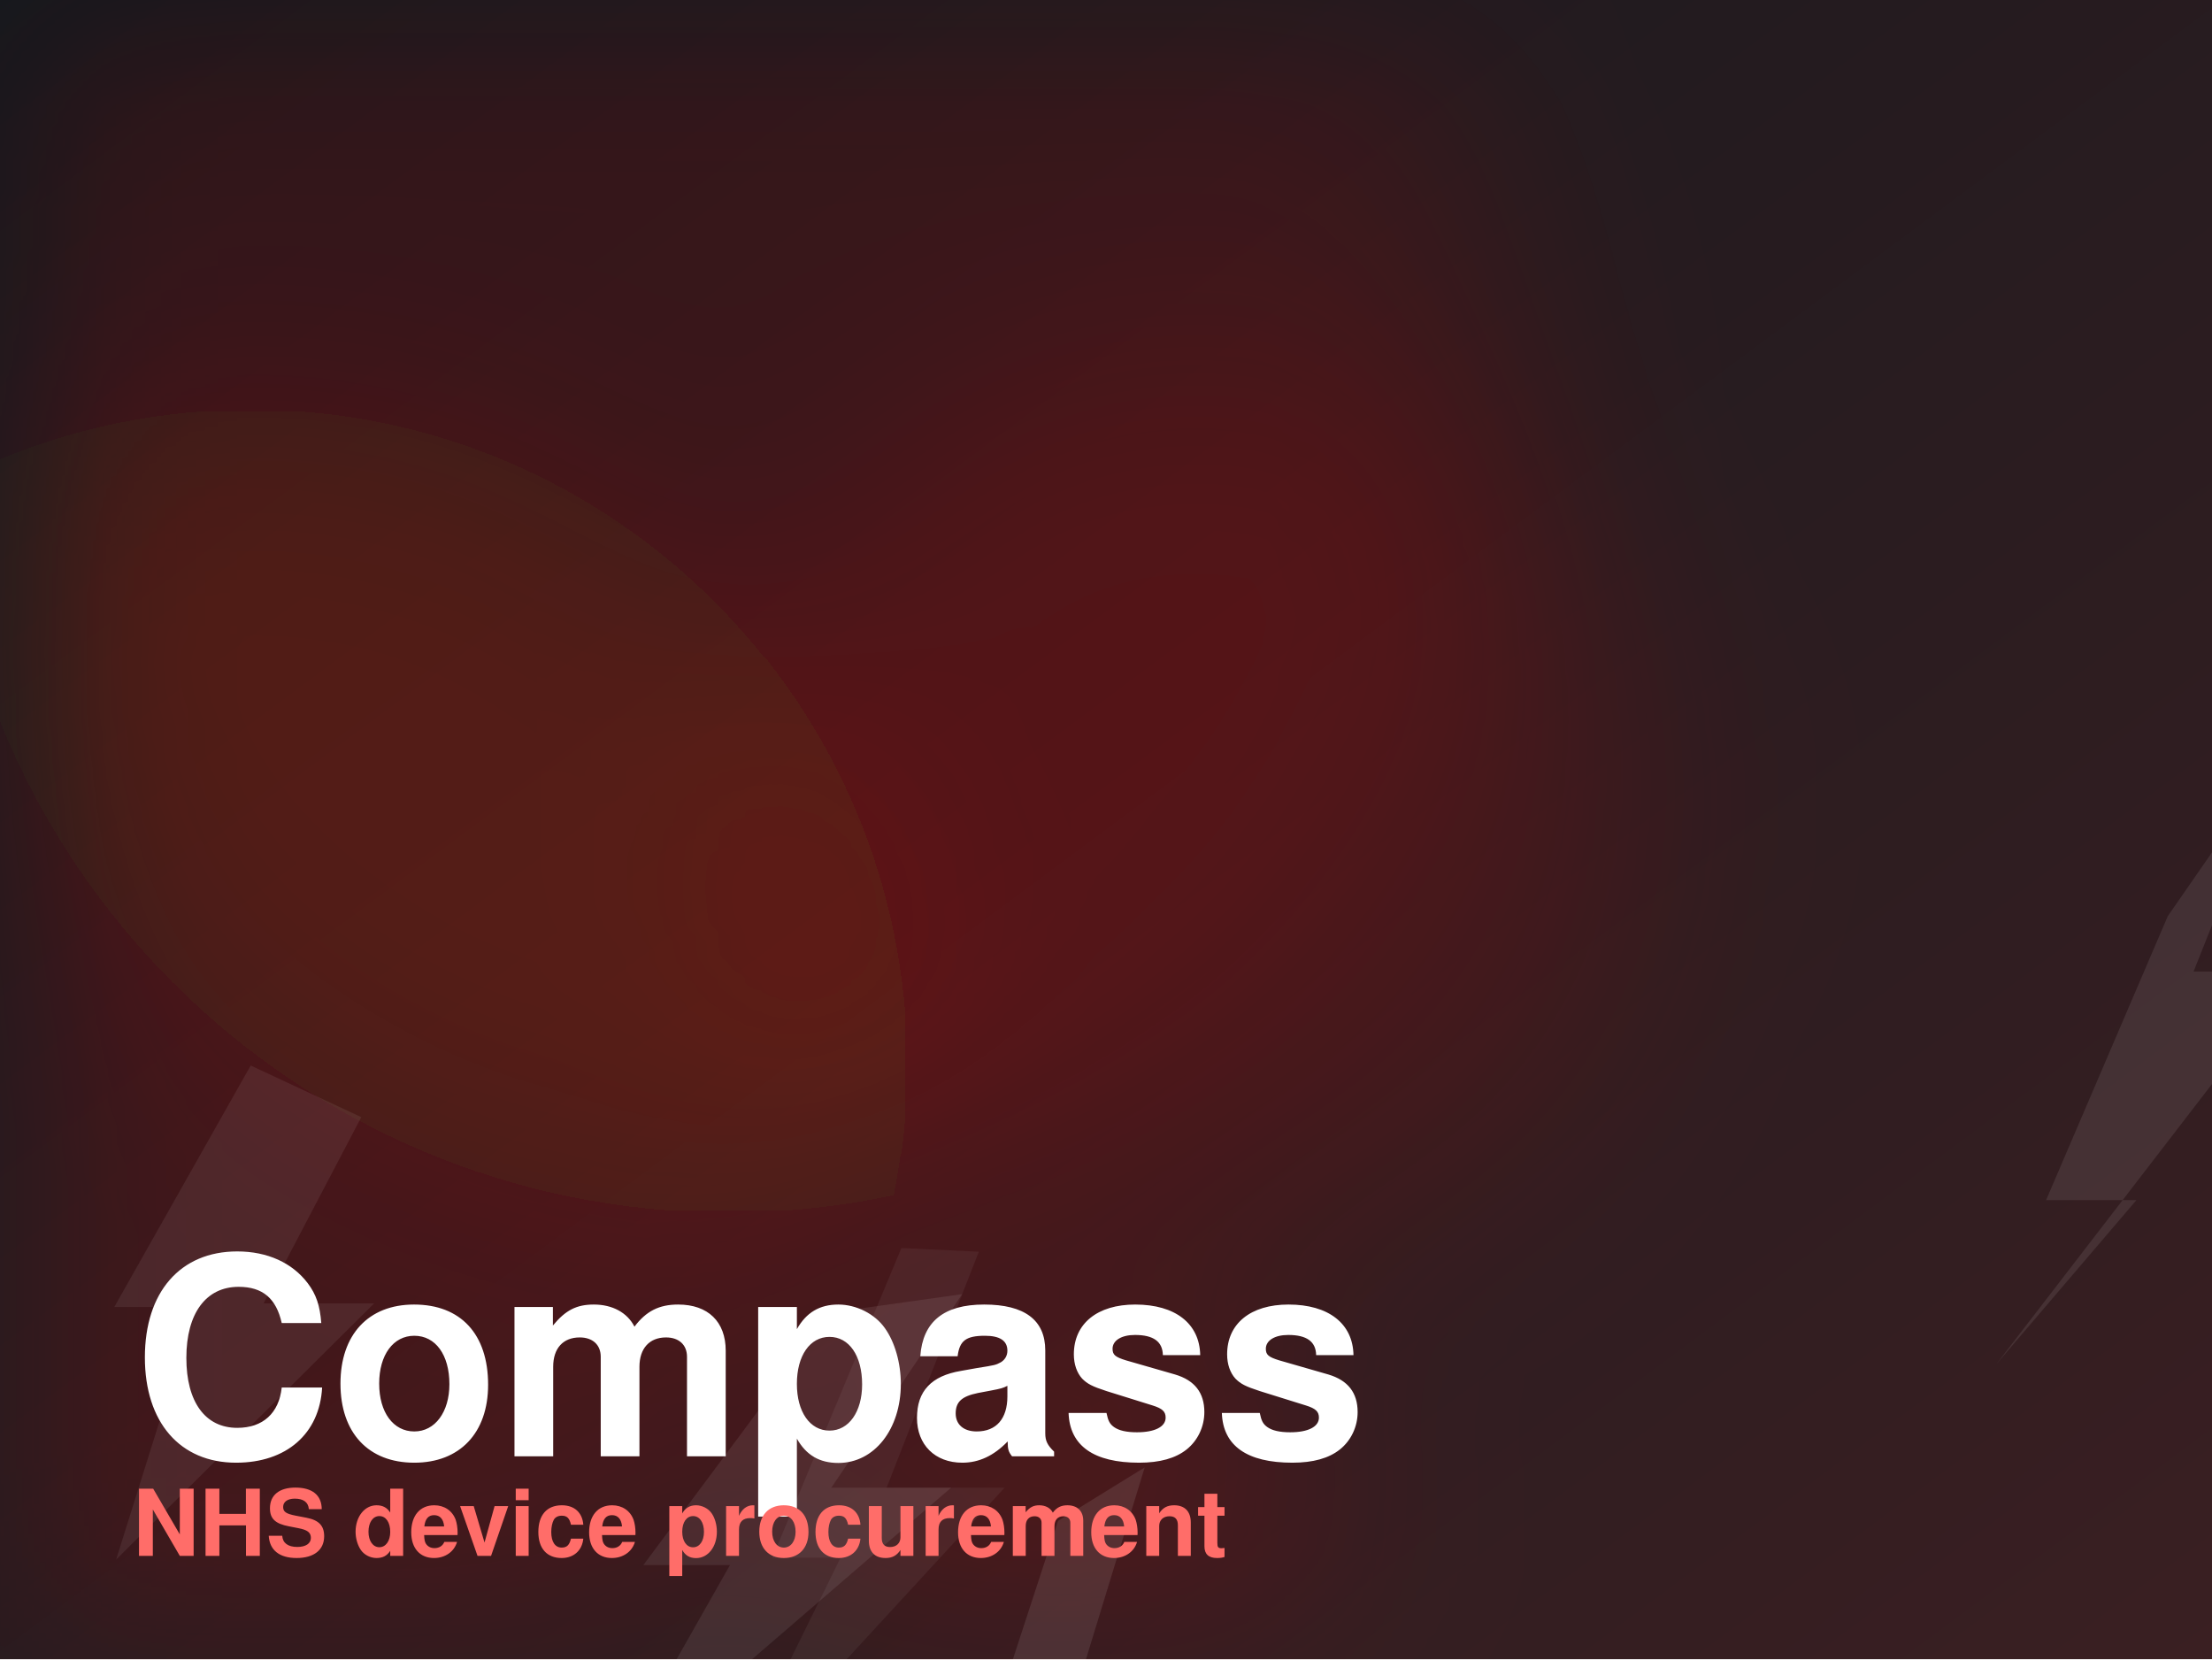
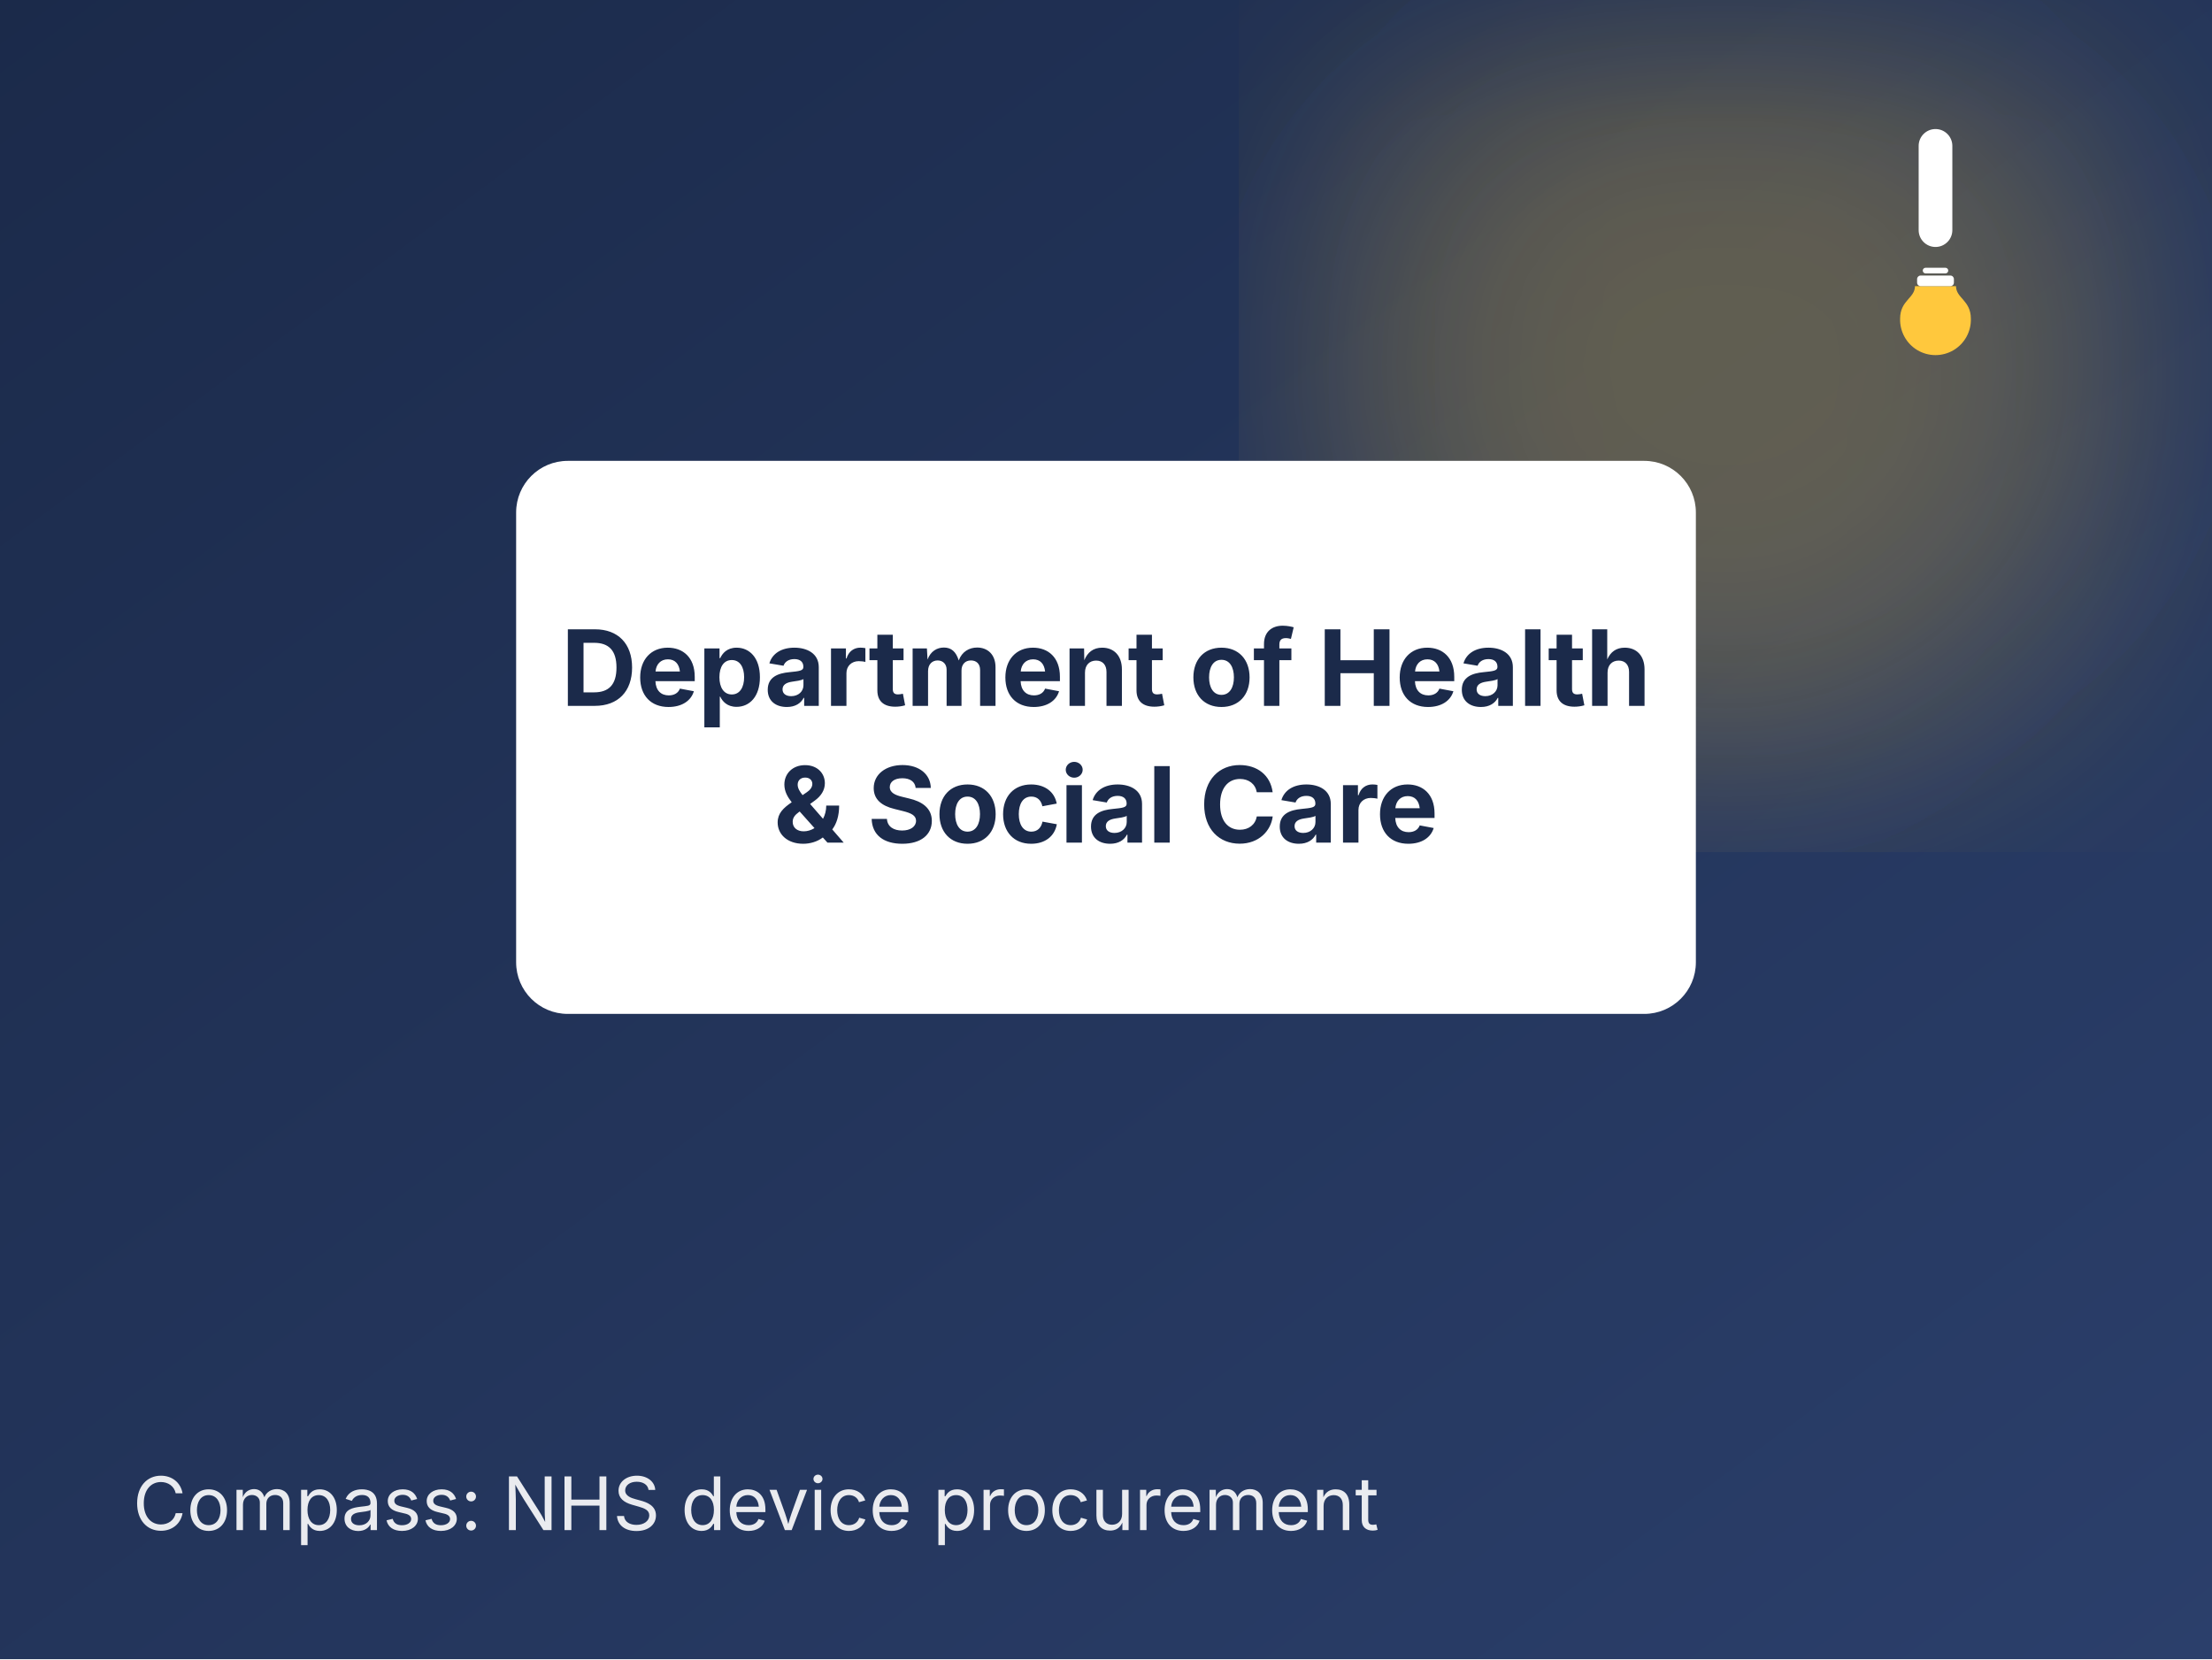
<svg xmlns="http://www.w3.org/2000/svg" width="1200" height="900" viewBox="0 0 1200 900">
  <defs>
    <linearGradient id="g" x1="0" y1="0" x2="1" y2="1">
-       <stop offset="0" stop-color="#14181D" />
-       <stop offset="1" stop-color="#3a1f22" />
+       <stop offset="0" stop-color="#1B2A4A" />
+       <stop offset="1" stop-color="#2B3F6B" />
    </linearGradient>
    <filter id="b">
-       <feGaussianBlur stdDeviation="60" />
+       <feGaussianBlur stdDeviation="70" />
    </filter>
  </defs>
  <rect width="1200" height="900" fill="url(#g)" />
  <g filter="url(#b)">
-     <circle cx="574" cy="825" r="138" fill="#E4130E" opacity="0.164" />
-     <circle cx="136" cy="578" r="356" fill="#E4130E" opacity="0.149" />
-     <circle cx="649" cy="437" r="248" fill="#E4130E" opacity="0.126" />
-     <circle cx="395" cy="232" r="426" fill="#E4130E" opacity="0.136" />
+     <circle cx="936" cy="198" r="220" fill="#FFC83D" opacity=".28" />
  </g>
-   <path d="M451 712 l-102 137 h47 l-68 120 l188 -162 h-65 l71 -105 z" fill="#fff" opacity="0.081" />
-   <path d="M1176 497 l-66 154 h49 l-76 89 l164 -213 h-57 l47 -118 z" fill="#fff" opacity="0.088" />
-   <path d="M489 677 l-70 168 h37 l-62 126 l151 -164 h-64 l50 -128 z" fill="#fff" opacity="0.051" />
-   <path d="M574 825 l-47 144 h51 l-54 108 l132 -170 h-69 l34 -111 z" fill="#fff" opacity="0.094" />
-   <path d="M136 578 l-74 131 h44 l-43 137 l140 -139 h-60 l53 -101 z" fill="#fff" opacity="0.073" />
-   <g font-family="Manrope, Helvetica, Arial, sans-serif" fill="#fff">
-     <text x="72" y="790" font-size="150" font-weight="800" letter-spacing="-1">Compass</text>
-     <text x="72" y="844" font-size="50" font-weight="600" fill="#ff6d69">NHS device procurement</text>
+   <g transform="translate(1050 70) scale(1.6) translate(-358.92 0)">
+     <rect x="353.21" y="0" width="11.42" height="39.98" rx="5.71" fill="#fff" />
+     <path d="M351.96 53.26 c0 4.08 -5.04 4.80 -5.04 11.04 a12.00 12.00 0 1 0 23.99 0 c0 -6.24 -5.04 -6.96 -5.04 -11.04z" fill="#FFC83D" />
+     <rect x="352.68" y="49.67" width="12.48" height="3.60" rx="1.20" fill="#fff" />
+     <rect x="354.60" y="47.03" width="8.64" height="1.92" rx="0.96" fill="#fff" />
  </g>
+   <g transform="translate(280.0 250)">
+     <rect width="640" height="300" rx="28" fill="#fff" />
+     <text x="320.0" y="132.9" text-anchor="middle" font-family="Helvetica Neue, Inter, Arial, sans-serif" font-size="57.1" font-weight="700" fill="#1B2A4A" letter-spacing="-.5">Department of Health</text>
+     <text x="320.0" y="207.1" text-anchor="middle" font-family="Helvetica Neue, Inter, Arial, sans-serif" font-size="57.1" font-weight="700" fill="#1B2A4A" letter-spacing="-.5">&amp; Social Care</text>
+   </g>
+   <text x="72" y="830" font-family="Helvetica Neue, Inter, Arial, sans-serif" font-size="40" fill="#fff" opacity=".9">Compass: NHS device procurement</text>
</svg>
